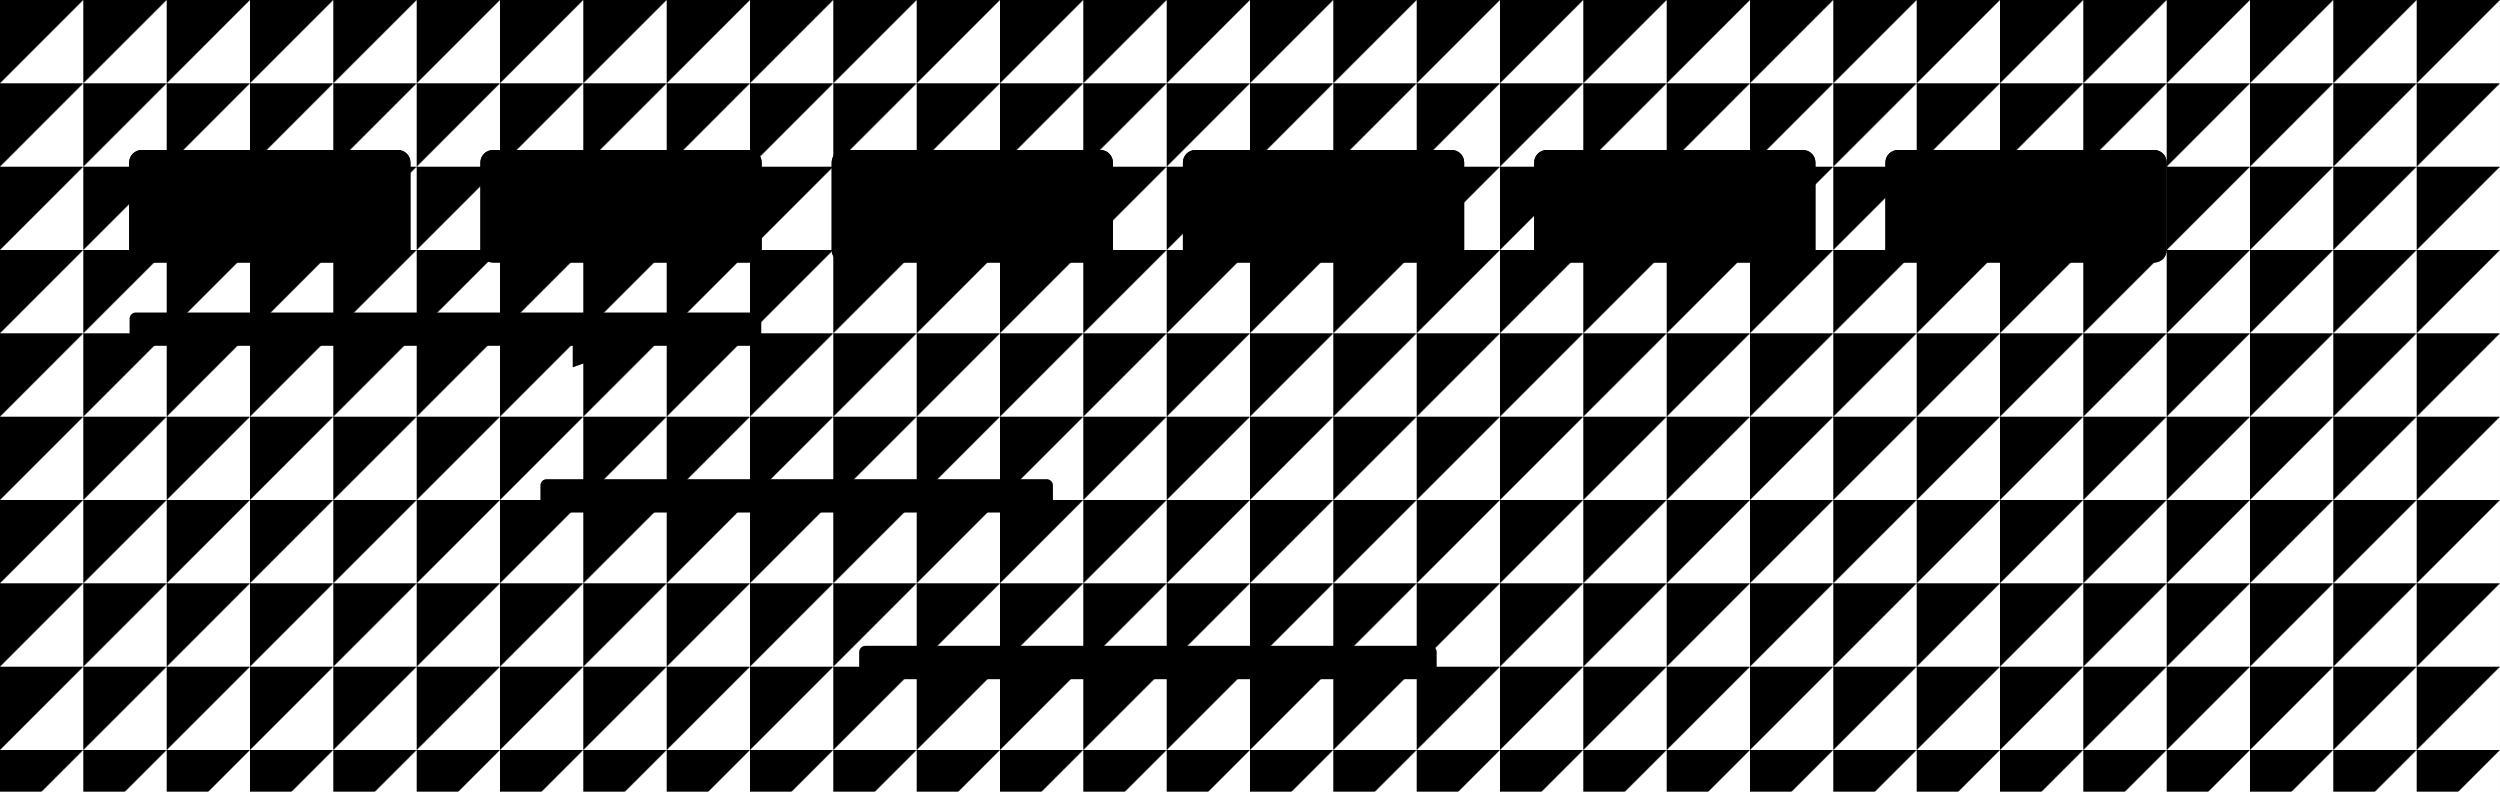
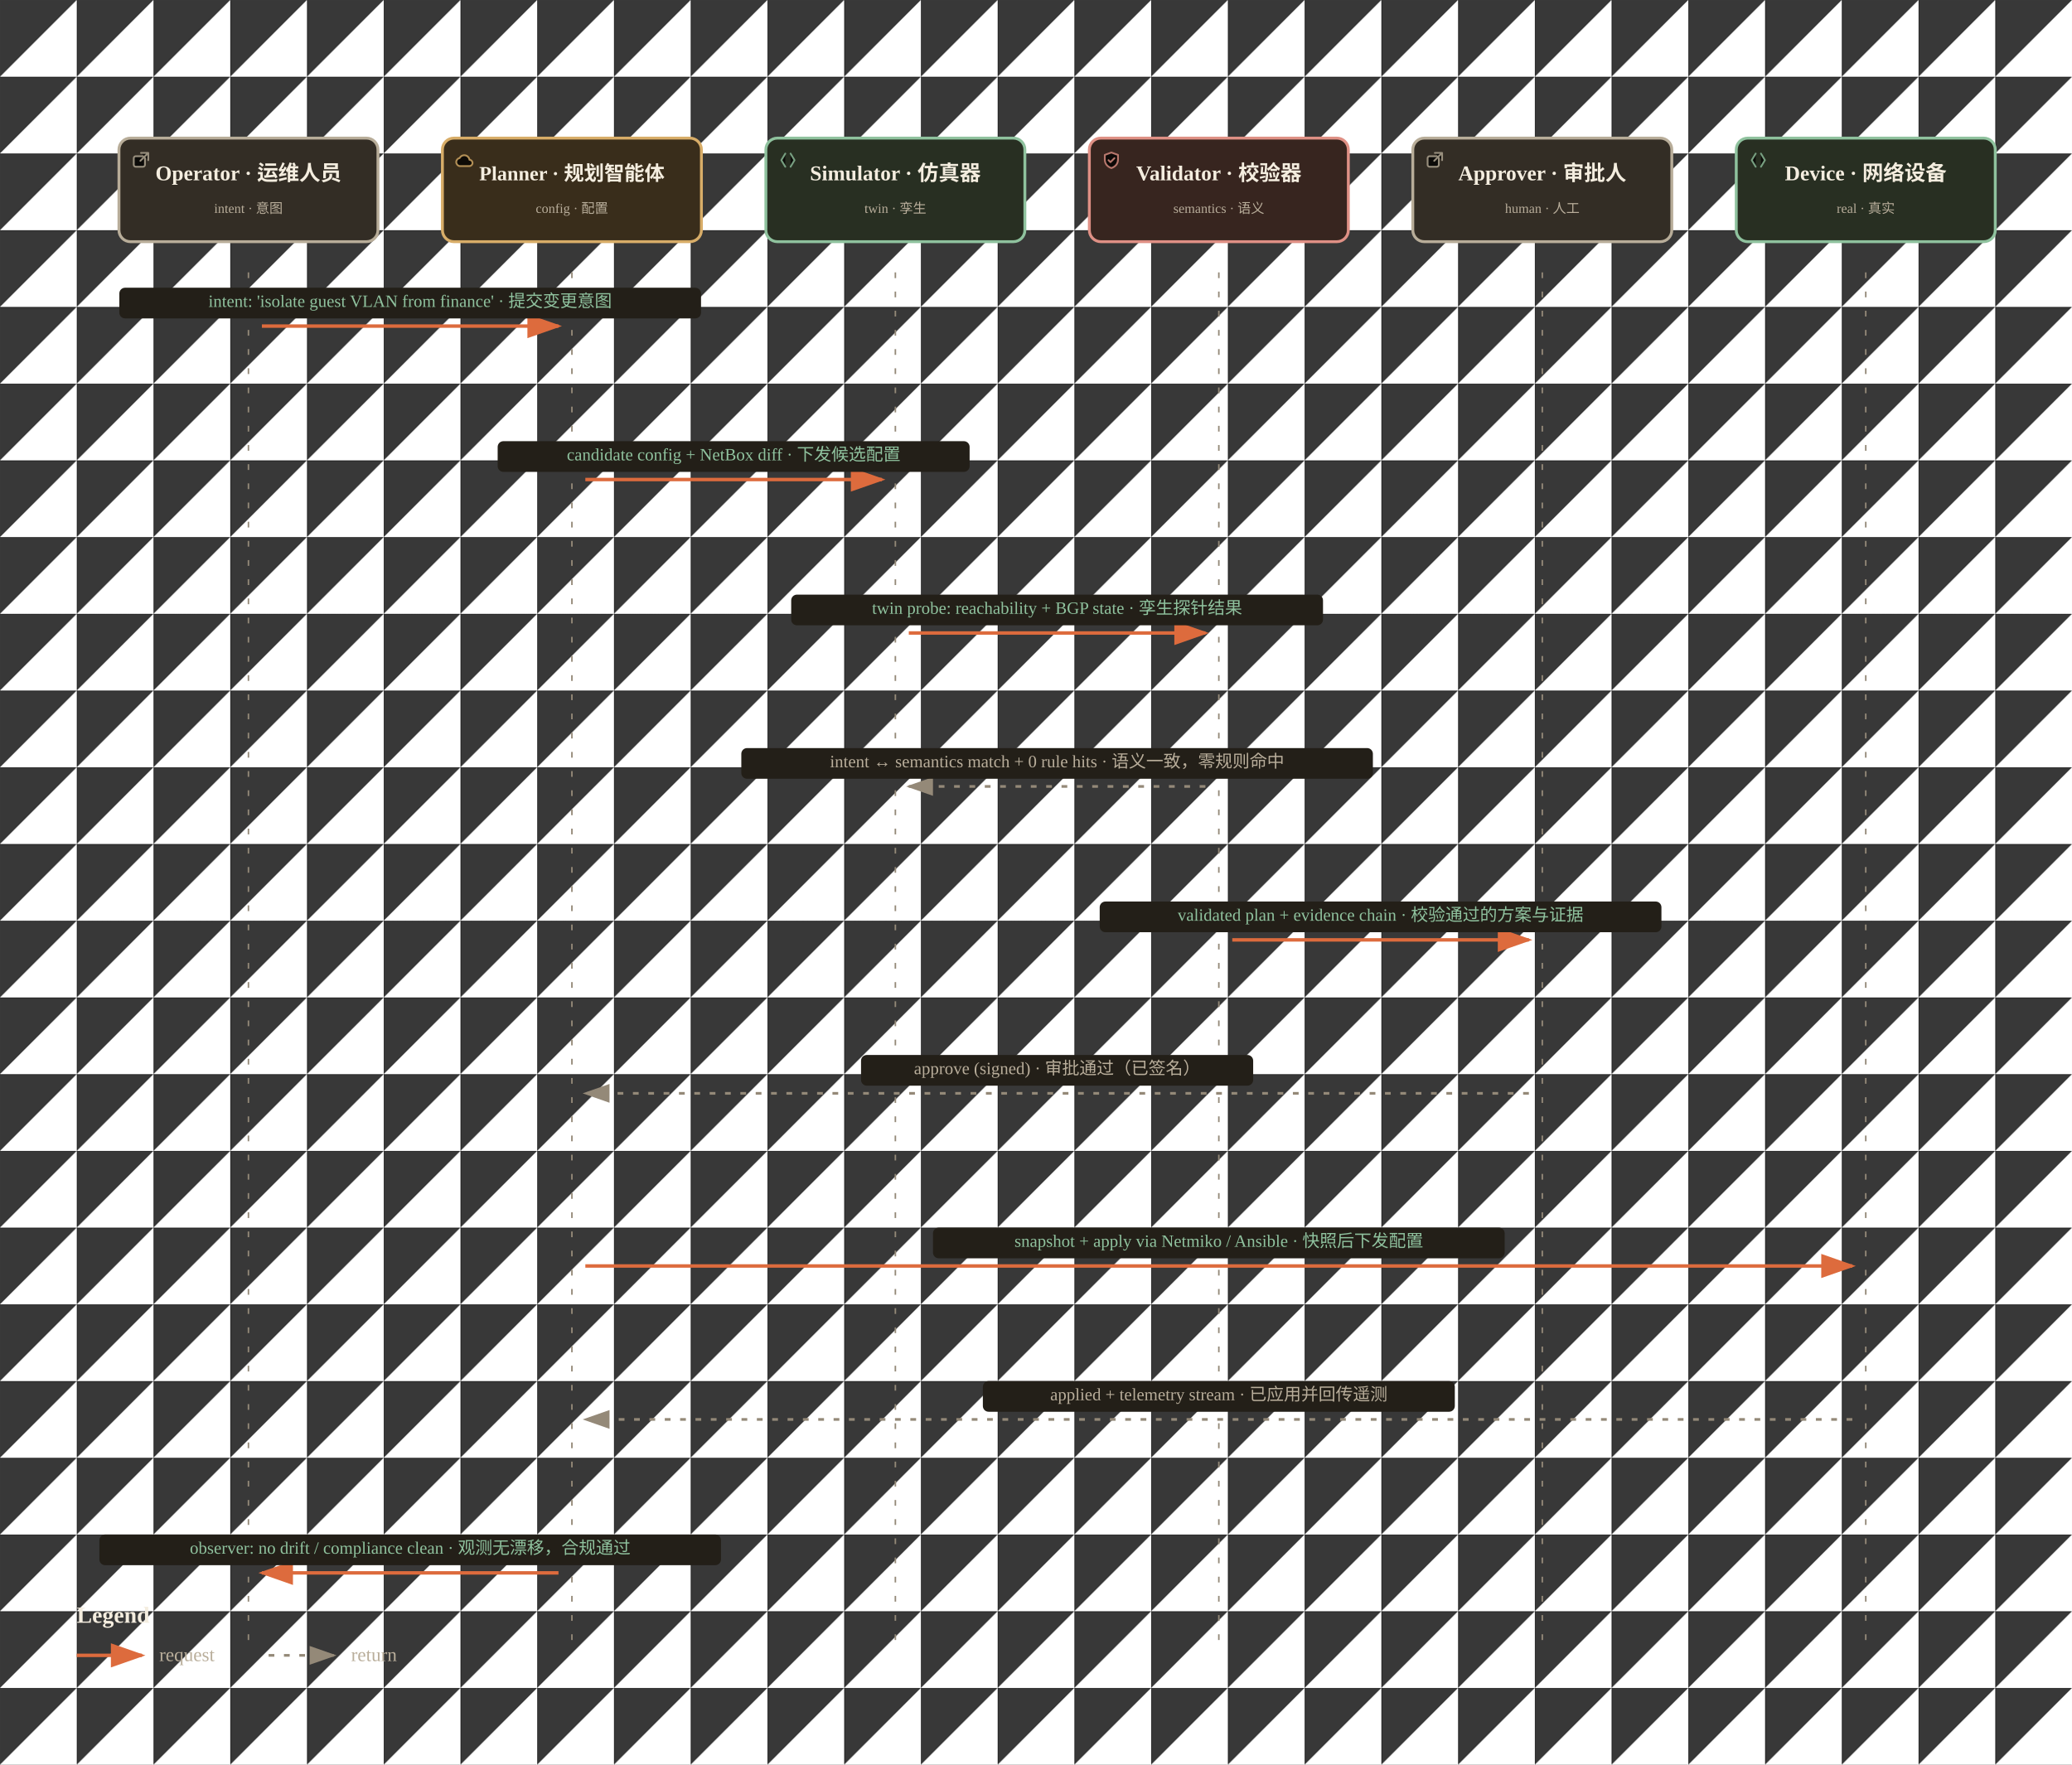
- <svg xmlns="http://www.w3.org/2000/svg" viewBox="0 0 1200 380" role="img" lang="en">
+ <svg xmlns="http://www.w3.org/2000/svg" viewBox="0 0 1080 920" role="img" lang="en">
  <defs>
    <marker id="arrowhead" markerWidth="10" markerHeight="7" refX="9" refY="3.5" orient="auto">
-       <polygon points="0 0, 10 3.5, 0 7" class="m-default" />
+       <polygon points="0 0, 10 3.5, 0 7" class="m-default" style="fill: #948978" />
    </marker>
    <marker id="arrowhead-emphasis" markerWidth="10" markerHeight="7" refX="9" refY="3.5" orient="auto">
-       <polygon points="0 0, 10 3.5, 0 7" class="m-emphasis" />
+       <polygon points="0 0, 10 3.5, 0 7" class="m-emphasis" style="fill: #dd6b3d" />
    </marker>
    <marker id="arrowhead-security" markerWidth="10" markerHeight="7" refX="9" refY="3.5" orient="auto">
-       <polygon points="0 0, 10 3.5, 0 7" class="m-security" />
+       <polygon points="0 0, 10 3.5, 0 7" class="m-security" style="fill: #df9085" />
    </marker>
    <marker id="arrowhead-dashed" markerWidth="10" markerHeight="7" refX="9" refY="3.5" orient="auto">
-       <polygon points="0 0, 10 3.5, 0 7" class="m-dashed" />
+       <polygon points="0 0, 10 3.5, 0 7" class="m-dashed" style="fill: #c0a4d0" />
    </marker>
    <pattern id="grid" width="40" height="40" patternUnits="userSpaceOnUse">
-       <path d="M 40 0 L 0 0 0 40" class="c-grid" stroke-width="0.5" />
-     </pattern>
-   </defs>
-   <defs>
-     <marker id="arrowhead" markerWidth="10" markerHeight="7" refX="9" refY="3.5" orient="auto">
-       <polygon points="0 0, 10 3.5, 0 7" class="m-default" />
-     </marker>
-     <marker id="arrowhead-emphasis" markerWidth="10" markerHeight="7" refX="9" refY="3.5" orient="auto">
-       <polygon points="0 0, 10 3.5, 0 7" class="m-emphasis" />
-     </marker>
-     <marker id="arrowhead-security" markerWidth="10" markerHeight="7" refX="9" refY="3.5" orient="auto">
-       <polygon points="0 0, 10 3.5, 0 7" class="m-security" />
-     </marker>
-     <marker id="arrowhead-dashed" markerWidth="10" markerHeight="7" refX="9" refY="3.5" orient="auto">
-       <polygon points="0 0, 10 3.5, 0 7" class="m-dashed" />
-     </marker>
-     <pattern id="grid" width="40" height="40" patternUnits="userSpaceOnUse">
-       <path d="M 40 0 L 0 0 0 40" class="c-grid" stroke-width="0.5" />
+       <path d="M 40 0 L 0 0 0 40" class="c-grid" style="stroke-dasharray: 1 3; opacity: 0.78" stroke-width="0.5" />
    </pattern>
  </defs>
  <rect width="100%" height="100%" fill="url(#grid)" />
-   <path d="M 129.5 142 L 129.5 855" class="a-default" stroke-width="0.8" stroke-dasharray="3,7" />
-   <path d="M 298.1 142 L 298.1 855" class="a-default" stroke-width="0.8" stroke-dasharray="3,7" />
-   <path d="M 466.7 142 L 466.7 855" class="a-default" stroke-width="0.8" stroke-dasharray="3,7" />
-   <path d="M 635.3 142 L 635.3 855" class="a-default" stroke-width="0.8" stroke-dasharray="3,7" />
-   <path d="M 803.9 142 L 803.9 855" class="a-default" stroke-width="0.8" stroke-dasharray="3,7" />
-   <path d="M 972.5 142 L 972.5 855" class="a-default" stroke-width="0.8" stroke-dasharray="3,7" />
+   <path d="M 129.5 142 L 129.5 855" class="a-default" style="stroke: #948978" stroke-width="0.8" stroke-dasharray="3,7" />
+   <path d="M 298.1 142 L 298.1 855" class="a-default" style="stroke: #948978" stroke-width="0.8" stroke-dasharray="3,7" />
+   <path d="M 466.7 142 L 466.7 855" class="a-default" style="stroke: #948978" stroke-width="0.8" stroke-dasharray="3,7" />
+   <path d="M 635.3 142 L 635.3 855" class="a-default" style="stroke: #948978" stroke-width="0.8" stroke-dasharray="3,7" />
+   <path d="M 803.9 142 L 803.9 855" class="a-default" style="stroke: #948978" stroke-width="0.8" stroke-dasharray="3,7" />
+   <path d="M 972.5 142 L 972.5 855" class="a-default" style="stroke: #948978" stroke-width="0.8" stroke-dasharray="3,7" />
  <g data-edge-from="operator" data-edge-to="planner" data-edge-label="intent: 'isolate guest VLAN from finance' · 提交变更意图" data-edge-key="0" data-edge-id="m1">
-     <path data-composition-edge-from="operator" data-composition-edge-to="planner" data-composition-edge-id="m1" data-composition-points="136.5,170;291.1,170" d="M 136.5 170 L 291.1 170" class="a-emphasis" stroke-width="1.8" marker-end="url(#arrowhead-emphasis)" />
+     <path data-composition-edge-from="operator" data-composition-edge-to="planner" data-composition-edge-id="m1" data-composition-points="136.5,170;291.1,170" d="M 136.5 170 L 291.1 170" class="a-emphasis" style="stroke: #dd6b3d" stroke-width="1.8" marker-end="url(#arrowhead-emphasis)" />
    <g data-detail="context">
-       <rect x="62.2" y="150" width="303.2" height="16" rx="3" class="c-mask" />
-       <text x="213.8" y="160" class="t-backend" font-size="9" text-anchor="middle">intent: 'isolate guest VLAN from finance' · 提交变更意图</text>
+       <rect x="62.2" y="150" width="303.2" height="16" rx="3" class="c-mask" style="fill: #231f18" />
+       <text x="213.8" y="160" class="t-backend" style="fill: #8fc29e" font-size="9" text-anchor="middle">intent: 'isolate guest VLAN from finance' · 提交变更意图</text>
    </g>
  </g>
  <g data-edge-from="planner" data-edge-to="simulator" data-edge-label="candidate config + NetBox diff · 下发候选配置" data-edge-key="1" data-edge-id="m2">
-     <path data-composition-edge-from="planner" data-composition-edge-to="simulator" data-composition-edge-id="m2" data-composition-points="305.1,250;459.7,250" d="M 305.1 250 L 459.7 250" class="a-emphasis" stroke-width="1.8" marker-end="url(#arrowhead-emphasis)" />
+     <path data-composition-edge-from="planner" data-composition-edge-to="simulator" data-composition-edge-id="m2" data-composition-points="305.1,250;459.7,250" d="M 305.1 250 L 459.7 250" class="a-emphasis" style="stroke: #dd6b3d" stroke-width="1.8" marker-end="url(#arrowhead-emphasis)" />
    <g data-detail="context">
-       <rect x="259.4" y="230" width="246" height="16" rx="3" class="c-mask" />
-       <text x="382.4" y="240" class="t-backend" font-size="9" text-anchor="middle">candidate config + NetBox diff · 下发候选配置</text>
+       <rect x="259.4" y="230" width="246" height="16" rx="3" class="c-mask" style="fill: #231f18" />
+       <text x="382.4" y="240" class="t-backend" style="fill: #8fc29e" font-size="9" text-anchor="middle">candidate config + NetBox diff · 下发候选配置</text>
    </g>
  </g>
  <g data-edge-from="simulator" data-edge-to="validator" data-edge-label="twin probe: reachability + BGP state · 孪生探针结果" data-edge-key="2" data-edge-id="m3">
-     <path data-composition-edge-from="simulator" data-composition-edge-to="validator" data-composition-edge-id="m3" data-composition-points="473.7,330;628.3,330" d="M 473.7 330 L 628.3 330" class="a-emphasis" stroke-width="1.8" marker-end="url(#arrowhead-emphasis)" />
+     <path data-composition-edge-from="simulator" data-composition-edge-to="validator" data-composition-edge-id="m3" data-composition-points="473.7,330;628.3,330" d="M 473.7 330 L 628.3 330" class="a-emphasis" style="stroke: #dd6b3d" stroke-width="1.8" marker-end="url(#arrowhead-emphasis)" />
    <g data-detail="context">
-       <rect x="412.4" y="310" width="277.2" height="16" rx="3" class="c-mask" />
-       <text x="551" y="320" class="t-backend" font-size="9" text-anchor="middle">twin probe: reachability + BGP state · 孪生探针结果</text>
+       <rect x="412.4" y="310" width="277.2" height="16" rx="3" class="c-mask" style="fill: #231f18" />
+       <text x="551" y="320" class="t-backend" style="fill: #8fc29e" font-size="9" text-anchor="middle">twin probe: reachability + BGP state · 孪生探针结果</text>
    </g>
  </g>
  <g data-edge-from="validator" data-edge-to="simulator" data-edge-label="intent ↔ semantics match + 0 rule hits · 语义一致，零规则命中" data-edge-key="3" data-edge-id="m4">
-     <path data-composition-edge-from="validator" data-composition-edge-to="simulator" data-composition-edge-id="m4" data-composition-points="628.3,410;473.7,410" d="M 628.3 410 L 473.7 410" class="a-default" stroke-width="1.4" stroke-dasharray="3,5" marker-end="url(#arrowhead)" />
+     <path data-composition-edge-from="validator" data-composition-edge-to="simulator" data-composition-edge-id="m4" data-composition-points="628.3,410;473.7,410" d="M 628.3 410 L 473.7 410" class="a-default" style="stroke: #948978" stroke-width="1.4" stroke-dasharray="3,5" marker-end="url(#arrowhead)" />
    <g data-detail="context">
-       <rect x="386.4" y="390" width="329.2" height="16" rx="3" class="c-mask" />
-       <text x="551" y="400" class="t-muted" font-size="9" text-anchor="middle">intent ↔ semantics match + 0 rule hits · 语义一致，零规则命中</text>
+       <rect x="386.4" y="390" width="329.2" height="16" rx="3" class="c-mask" style="fill: #231f18" />
+       <text x="551" y="400" class="t-muted" style="fill: #b9ae9b" font-size="9" text-anchor="middle">intent ↔ semantics match + 0 rule hits · 语义一致，零规则命中</text>
    </g>
  </g>
  <g data-edge-from="validator" data-edge-to="approver" data-edge-label="validated plan + evidence chain · 校验通过的方案与证据" data-edge-key="4" data-edge-id="m5">
-     <path data-composition-edge-from="validator" data-composition-edge-to="approver" data-composition-edge-id="m5" data-composition-points="642.3,490;796.9,490" d="M 642.3 490 L 796.9 490" class="a-emphasis" stroke-width="1.8" marker-end="url(#arrowhead-emphasis)" />
+     <path data-composition-edge-from="validator" data-composition-edge-to="approver" data-composition-edge-id="m5" data-composition-points="642.3,490;796.9,490" d="M 642.3 490 L 796.9 490" class="a-emphasis" style="stroke: #dd6b3d" stroke-width="1.8" marker-end="url(#arrowhead-emphasis)" />
    <g data-detail="context">
-       <rect x="573.2" y="470" width="292.8" height="16" rx="3" class="c-mask" />
-       <text x="719.6" y="480" class="t-backend" font-size="9" text-anchor="middle">validated plan + evidence chain · 校验通过的方案与证据</text>
+       <rect x="573.2" y="470" width="292.8" height="16" rx="3" class="c-mask" style="fill: #231f18" />
+       <text x="719.6" y="480" class="t-backend" style="fill: #8fc29e" font-size="9" text-anchor="middle">validated plan + evidence chain · 校验通过的方案与证据</text>
    </g>
  </g>
  <g data-edge-from="approver" data-edge-to="planner" data-edge-label="approve (signed) · 审批通过（已签名）" data-edge-key="5" data-edge-id="m6">
-     <path data-composition-edge-from="approver" data-composition-edge-to="planner" data-composition-edge-id="m6" data-composition-points="796.9,570;305.1,570" d="M 796.9 570 L 305.1 570" class="a-default" stroke-width="1.4" stroke-dasharray="3,5" marker-end="url(#arrowhead)" />
+     <path data-composition-edge-from="approver" data-composition-edge-to="planner" data-composition-edge-id="m6" data-composition-points="796.9,570;305.1,570" d="M 796.9 570 L 305.1 570" class="a-default" style="stroke: #948978" stroke-width="1.4" stroke-dasharray="3,5" marker-end="url(#arrowhead)" />
    <g data-detail="context">
-       <rect x="448.8" y="550" width="204.4" height="16" rx="3" class="c-mask" />
-       <text x="551" y="560" class="t-muted" font-size="9" text-anchor="middle">approve (signed) · 审批通过（已签名）</text>
+       <rect x="448.8" y="550" width="204.4" height="16" rx="3" class="c-mask" style="fill: #231f18" />
+       <text x="551" y="560" class="t-muted" style="fill: #b9ae9b" font-size="9" text-anchor="middle">approve (signed) · 审批通过（已签名）</text>
    </g>
  </g>
  <g data-edge-from="planner" data-edge-to="device" data-edge-label="snapshot + apply via Netmiko / Ansible · 快照后下发配置" data-edge-key="6" data-edge-id="m7">
-     <path data-composition-edge-from="planner" data-composition-edge-to="device" data-composition-edge-id="m7" data-composition-points="305.1,660;965.5,660" d="M 305.1 660 L 965.5 660" class="a-emphasis" stroke-width="1.8" marker-end="url(#arrowhead-emphasis)" />
+     <path data-composition-edge-from="planner" data-composition-edge-to="device" data-composition-edge-id="m7" data-composition-points="305.1,660;965.5,660" d="M 305.1 660 L 965.5 660" class="a-emphasis" style="stroke: #dd6b3d" stroke-width="1.8" marker-end="url(#arrowhead-emphasis)" />
    <g data-detail="context">
-       <rect x="486.3" y="640" width="298" height="16" rx="3" class="c-mask" />
-       <text x="635.3" y="650" class="t-backend" font-size="9" text-anchor="middle">snapshot + apply via Netmiko / Ansible · 快照后下发配置</text>
+       <rect x="486.3" y="640" width="298" height="16" rx="3" class="c-mask" style="fill: #231f18" />
+       <text x="635.3" y="650" class="t-backend" style="fill: #8fc29e" font-size="9" text-anchor="middle">snapshot + apply via Netmiko / Ansible · 快照后下发配置</text>
    </g>
  </g>
  <g data-edge-from="device" data-edge-to="planner" data-edge-label="applied + telemetry stream · 已应用并回传遥测" data-edge-key="7" data-edge-id="m8">
-     <path data-composition-edge-from="device" data-composition-edge-to="planner" data-composition-edge-id="m8" data-composition-points="965.5,740;305.1,740" d="M 965.5 740 L 305.1 740" class="a-default" stroke-width="1.4" stroke-dasharray="3,5" marker-end="url(#arrowhead)" />
+     <path data-composition-edge-from="device" data-composition-edge-to="planner" data-composition-edge-id="m8" data-composition-points="965.5,740;305.1,740" d="M 965.5 740 L 305.1 740" class="a-default" style="stroke: #948978" stroke-width="1.4" stroke-dasharray="3,5" marker-end="url(#arrowhead)" />
    <g data-detail="context">
-       <rect x="512.3" y="720" width="246" height="16" rx="3" class="c-mask" />
-       <text x="635.3" y="730" class="t-muted" font-size="9" text-anchor="middle">applied + telemetry stream · 已应用并回传遥测</text>
+       <rect x="512.3" y="720" width="246" height="16" rx="3" class="c-mask" style="fill: #231f18" />
+       <text x="635.3" y="730" class="t-muted" style="fill: #b9ae9b" font-size="9" text-anchor="middle">applied + telemetry stream · 已应用并回传遥测</text>
    </g>
  </g>
  <g data-edge-from="planner" data-edge-to="operator" data-edge-label="observer: no drift / compliance clean · 观测无漂移，合规通过" data-edge-key="8" data-edge-id="m9">
-     <path data-composition-edge-from="planner" data-composition-edge-to="operator" data-composition-edge-id="m9" data-composition-points="291.1,820;136.5,820" d="M 291.1 820 L 136.5 820" class="a-emphasis" stroke-width="1.8" marker-end="url(#arrowhead-emphasis)" />
+     <path data-composition-edge-from="planner" data-composition-edge-to="operator" data-composition-edge-id="m9" data-composition-points="291.1,820;136.5,820" d="M 291.1 820 L 136.5 820" class="a-emphasis" style="stroke: #dd6b3d" stroke-width="1.8" marker-end="url(#arrowhead-emphasis)" />
    <g data-detail="context">
-       <rect x="51.8" y="800" width="324" height="16" rx="3" class="c-mask" />
-       <text x="213.8" y="810" class="t-backend" font-size="9" text-anchor="middle">observer: no drift / compliance clean · 观测无漂移，合规通过</text>
+       <rect x="51.8" y="800" width="324" height="16" rx="3" class="c-mask" style="fill: #231f18" />
+       <text x="213.8" y="810" class="t-backend" style="fill: #8fc29e" font-size="9" text-anchor="middle">observer: no drift / compliance clean · 观测无漂移，合规通过</text>
    </g>
  </g>
  <g id="node-operator" data-node-id="operator" data-node-label="Operator · 运维人员" tabindex="0" role="button" aria-label="Focus Operator · 运维人员, intent · 意图, Sequence participant" aria-pressed="false" data-node-kind="external" data-node-sublabel="intent · 意图" data-node-context="Sequence participant">
-     <rect x="62" y="72" width="135" height="54" rx="6" class="c-mask" />
-     <rect x="62" y="72" width="135" height="54" rx="6" class="c-external" stroke-width="1.5" />
-     <g aria-hidden="true" data-semantic-sigil="external" class="semantic-sigil s-external" transform="translate(68 78) scale(0.6875)">
+     <rect x="62" y="72" width="135" height="54" rx="6" class="c-mask" style="fill: #231f18" />
+     <rect x="62" y="72" width="135" height="54" rx="6" class="c-external" style="fill: rgba(126, 115, 96, 0.18); stroke: #b8ad99" stroke-width="1.5" />
+     <g aria-hidden="true" data-semantic-sigil="external" class="semantic-sigil s-external" style="stroke: currentColor; stroke-width: 1.35; stroke-linecap: round; stroke-linejoin: round; opacity: 0.76; color: #b8ad99" transform="translate(68 78) scale(0.6875)">
      <rect x="2.5" y="5" width="8.5" height="8" rx="1.5" />
      <path d="M8 2.5h5.5V8M13.5 2.5 7.5 8.5" />
    </g>
-     <text data-node-label="" data-detail-anchor="" x="129.5" y="94" class="t-primary" font-size="11" font-weight="600" text-anchor="middle">Operator · 运维人员</text>
-     <text data-detail="context" x="129.5" y="111" class="t-muted" font-size="7" text-anchor="middle">intent · 意图</text>
+     <text data-node-label="" data-detail-anchor="" x="129.5" y="94" class="t-primary" style="fill: #f4eddf" font-size="11" font-weight="600" text-anchor="middle">Operator · 运维人员</text>
+     <text data-detail="context" x="129.5" y="111" class="t-muted" style="fill: #b9ae9b" font-size="7" text-anchor="middle">intent · 意图</text>
  </g>
  <g id="node-planner" data-node-id="planner" data-node-label="Planner · 规划智能体" tabindex="0" role="button" aria-label="Focus Planner · 规划智能体, config · 配置, Sequence participant" aria-pressed="false" data-node-kind="cloud" data-node-sublabel="config · 配置" data-node-context="Sequence participant">
-     <rect x="230.6" y="72" width="135" height="54" rx="6" class="c-mask" />
-     <rect x="230.6" y="72" width="135" height="54" rx="6" class="c-cloud" stroke-width="1.5" />
-     <g aria-hidden="true" data-semantic-sigil="cloud" class="semantic-sigil s-cloud" transform="translate(236.6 78) scale(0.6875)">
+     <rect x="230.6" y="72" width="135" height="54" rx="6" class="c-mask" style="fill: #231f18" />
+     <rect x="230.6" y="72" width="135" height="54" rx="6" class="c-cloud" style="fill: rgba(170, 119, 49, 0.16); stroke: #d8ad68" stroke-width="1.5" />
+     <g aria-hidden="true" data-semantic-sigil="cloud" class="semantic-sigil s-cloud" style="stroke: currentColor; stroke-width: 1.35; stroke-linecap: round; stroke-linejoin: round; opacity: 0.76; color: #d8ad68" transform="translate(236.6 78) scale(0.6875)">
      <path d="M4.3 12.5h7.3a2.4 2.4 0 0 0 .2-4.8 4 4 0 0 0-7.5-1.3A3.1 3.1 0 0 0 4.3 12.5Z" />
    </g>
-     <text data-node-label="" data-detail-anchor="" x="298.1" y="94" class="t-primary" font-size="10.5" font-weight="600" text-anchor="middle">Planner · 规划智能体</text>
-     <text data-detail="context" x="298.1" y="111" class="t-muted" font-size="7" text-anchor="middle">config · 配置</text>
+     <text data-node-label="" data-detail-anchor="" x="298.1" y="94" class="t-primary" style="fill: #f4eddf" font-size="10.5" font-weight="600" text-anchor="middle">Planner · 规划智能体</text>
+     <text data-detail="context" x="298.1" y="111" class="t-muted" style="fill: #b9ae9b" font-size="7" text-anchor="middle">config · 配置</text>
  </g>
  <g id="node-simulator" data-node-id="simulator" data-node-label="Simulator · 仿真器" tabindex="0" role="button" aria-label="Focus Simulator · 仿真器, twin · 孪生, Sequence participant" aria-pressed="false" data-node-kind="backend" data-node-sublabel="twin · 孪生" data-node-context="Sequence participant">
-     <rect x="399.2" y="72" width="135" height="54" rx="6" class="c-mask" />
-     <rect x="399.2" y="72" width="135" height="54" rx="6" class="c-backend" stroke-width="1.5" />
-     <g aria-hidden="true" data-semantic-sigil="backend" class="semantic-sigil s-backend" transform="translate(405.2 78) scale(0.6875)">
+     <rect x="399.2" y="72" width="135" height="54" rx="6" class="c-mask" style="fill: #231f18" />
+     <rect x="399.2" y="72" width="135" height="54" rx="6" class="c-backend" style="fill: rgba(63, 132, 92, 0.16); stroke: #8fc29e" stroke-width="1.5" />
+     <g aria-hidden="true" data-semantic-sigil="backend" class="semantic-sigil s-backend" style="stroke: currentColor; stroke-width: 1.35; stroke-linecap: round; stroke-linejoin: round; opacity: 0.76; color: #8fc29e" transform="translate(405.2 78) scale(0.6875)">
      <path d="M6 3 3 8l3 5M10 3l3 5-3 5" />
    </g>
-     <text data-node-label="" data-detail-anchor="" x="466.7" y="94" class="t-primary" font-size="11" font-weight="600" text-anchor="middle">Simulator · 仿真器</text>
-     <text data-detail="context" x="466.7" y="111" class="t-muted" font-size="7" text-anchor="middle">twin · 孪生</text>
+     <text data-node-label="" data-detail-anchor="" x="466.7" y="94" class="t-primary" style="fill: #f4eddf" font-size="11" font-weight="600" text-anchor="middle">Simulator · 仿真器</text>
+     <text data-detail="context" x="466.7" y="111" class="t-muted" style="fill: #b9ae9b" font-size="7" text-anchor="middle">twin · 孪生</text>
  </g>
  <g id="node-validator" data-node-id="validator" data-node-label="Validator · 校验器" tabindex="0" role="button" aria-label="Focus Validator · 校验器, semantics · 语义, Sequence participant" aria-pressed="false" data-node-kind="security" data-node-sublabel="semantics · 语义" data-node-context="Sequence participant">
-     <rect x="567.8" y="72" width="135" height="54" rx="6" class="c-mask" />
-     <rect x="567.8" y="72" width="135" height="54" rx="6" class="c-security" stroke-width="1.5" />
-     <g aria-hidden="true" data-semantic-sigil="security" class="semantic-sigil s-security" transform="translate(573.8 78) scale(0.6875)">
+     <rect x="567.8" y="72" width="135" height="54" rx="6" class="c-mask" style="fill: #231f18" />
+     <rect x="567.8" y="72" width="135" height="54" rx="6" class="c-security" style="fill: rgba(157, 69, 65, 0.17); stroke: #df9085" stroke-width="1.5" />
+     <g aria-hidden="true" data-semantic-sigil="security" class="semantic-sigil s-security" style="stroke: currentColor; stroke-width: 1.35; stroke-linecap: round; stroke-linejoin: round; opacity: 0.76; color: #df9085" transform="translate(573.8 78) scale(0.6875)">
      <path d="M8 2.2 13 4v3.5c0 3.1-1.8 5.4-5 6.5-3.2-1.1-5-3.4-5-6.5V4Z" />
      <path d="m5.8 8 1.5 1.5 3-3" />
    </g>
-     <text data-node-label="" data-detail-anchor="" x="635.3" y="94" class="t-primary" font-size="11" font-weight="600" text-anchor="middle">Validator · 校验器</text>
-     <text data-detail="context" x="635.3" y="111" class="t-muted" font-size="7" text-anchor="middle">semantics · 语义</text>
+     <text data-node-label="" data-detail-anchor="" x="635.3" y="94" class="t-primary" style="fill: #f4eddf" font-size="11" font-weight="600" text-anchor="middle">Validator · 校验器</text>
+     <text data-detail="context" x="635.3" y="111" class="t-muted" style="fill: #b9ae9b" font-size="7" text-anchor="middle">semantics · 语义</text>
  </g>
  <g id="node-approver" data-node-id="approver" data-node-label="Approver · 审批人" tabindex="0" role="button" aria-label="Focus Approver · 审批人, human · 人工, Sequence participant" aria-pressed="false" data-node-kind="external" data-node-sublabel="human · 人工" data-node-context="Sequence participant">
-     <rect x="736.4" y="72" width="135" height="54" rx="6" class="c-mask" />
-     <rect x="736.4" y="72" width="135" height="54" rx="6" class="c-external" stroke-width="1.5" />
-     <g aria-hidden="true" data-semantic-sigil="external" class="semantic-sigil s-external" transform="translate(742.4 78) scale(0.6875)">
+     <rect x="736.4" y="72" width="135" height="54" rx="6" class="c-mask" style="fill: #231f18" />
+     <rect x="736.4" y="72" width="135" height="54" rx="6" class="c-external" style="fill: rgba(126, 115, 96, 0.18); stroke: #b8ad99" stroke-width="1.5" />
+     <g aria-hidden="true" data-semantic-sigil="external" class="semantic-sigil s-external" style="stroke: currentColor; stroke-width: 1.35; stroke-linecap: round; stroke-linejoin: round; opacity: 0.76; color: #b8ad99" transform="translate(742.4 78) scale(0.6875)">
      <rect x="2.5" y="5" width="8.5" height="8" rx="1.5" />
      <path d="M8 2.5h5.5V8M13.5 2.5 7.5 8.5" />
    </g>
-     <text data-node-label="" data-detail-anchor="" x="803.9" y="94" class="t-primary" font-size="11" font-weight="600" text-anchor="middle">Approver · 审批人</text>
-     <text data-detail="context" x="803.9" y="111" class="t-muted" font-size="7" text-anchor="middle">human · 人工</text>
+     <text data-node-label="" data-detail-anchor="" x="803.9" y="94" class="t-primary" style="fill: #f4eddf" font-size="11" font-weight="600" text-anchor="middle">Approver · 审批人</text>
+     <text data-detail="context" x="803.9" y="111" class="t-muted" style="fill: #b9ae9b" font-size="7" text-anchor="middle">human · 人工</text>
  </g>
  <g id="node-device" data-node-id="device" data-node-label="Device · 网络设备" tabindex="0" role="button" aria-label="Focus Device · 网络设备, real · 真实, Sequence participant" aria-pressed="false" data-node-kind="backend" data-node-sublabel="real · 真实" data-node-context="Sequence participant">
-     <rect x="905" y="72" width="135" height="54" rx="6" class="c-mask" />
-     <rect x="905" y="72" width="135" height="54" rx="6" class="c-backend" stroke-width="1.5" />
-     <g aria-hidden="true" data-semantic-sigil="backend" class="semantic-sigil s-backend" transform="translate(911 78) scale(0.6875)">
+     <rect x="905" y="72" width="135" height="54" rx="6" class="c-mask" style="fill: #231f18" />
+     <rect x="905" y="72" width="135" height="54" rx="6" class="c-backend" style="fill: rgba(63, 132, 92, 0.16); stroke: #8fc29e" stroke-width="1.5" />
+     <g aria-hidden="true" data-semantic-sigil="backend" class="semantic-sigil s-backend" style="stroke: currentColor; stroke-width: 1.35; stroke-linecap: round; stroke-linejoin: round; opacity: 0.76; color: #8fc29e" transform="translate(911 78) scale(0.6875)">
      <path d="M6 3 3 8l3 5M10 3l3 5-3 5" />
    </g>
-     <text data-node-label="" data-detail-anchor="" x="972.5" y="94" class="t-primary" font-size="11" font-weight="600" text-anchor="middle">Device · 网络设备</text>
-     <text data-detail="context" x="972.5" y="111" class="t-muted" font-size="7" text-anchor="middle">real · 真实</text>
+     <text data-node-label="" data-detail-anchor="" x="972.5" y="94" class="t-primary" style="fill: #f4eddf" font-size="11" font-weight="600" text-anchor="middle">Device · 网络设备</text>
+     <text data-detail="context" x="972.5" y="111" class="t-muted" style="fill: #b9ae9b" font-size="7" text-anchor="middle">real · 真实</text>
  </g>
  <g data-legend="">
-     <text x="40" y="846" class="t-primary" font-size="12" font-weight="650">Legend</text>
+     <text x="40" y="846" class="t-primary" style="fill: #f4eddf" font-size="12" font-weight="650">Legend</text>
    <g data-legend-semantic-kind="emphasis" data-legend-x="40" data-legend-baseline="866" data-legend-width="78">
-       <path d="M 40 863 L 74 863" class="a-emphasis" stroke-width="1.8" marker-end="url(#arrowhead-emphasis)" />
-       <text x="83" y="866" class="t-muted" font-size="10" font-weight="500">request</text>
+       <path d="M 40 863 L 74 863" class="a-emphasis" style="stroke: #dd6b3d" stroke-width="1.8" marker-end="url(#arrowhead-emphasis)" />
+       <text x="83" y="866" class="t-muted" style="fill: #b9ae9b" font-size="10" font-weight="500">request</text>
    </g>
    <g data-legend-semantic-kind="return" data-legend-x="140" data-legend-baseline="866" data-legend-width="73">
-       <path d="M 140 863 L 174 863" class="a-default" stroke-width="1.4" stroke-dasharray="3,5" marker-end="url(#arrowhead)" />
-       <text x="183" y="866" class="t-muted" font-size="10" font-weight="500">return</text>
+       <path d="M 140 863 L 174 863" class="a-default" style="stroke: #948978" stroke-width="1.4" stroke-dasharray="3,5" marker-end="url(#arrowhead)" />
+       <text x="183" y="866" class="t-muted" style="fill: #b9ae9b" font-size="10" font-weight="500">return</text>
    </g>
  </g>
</svg>
